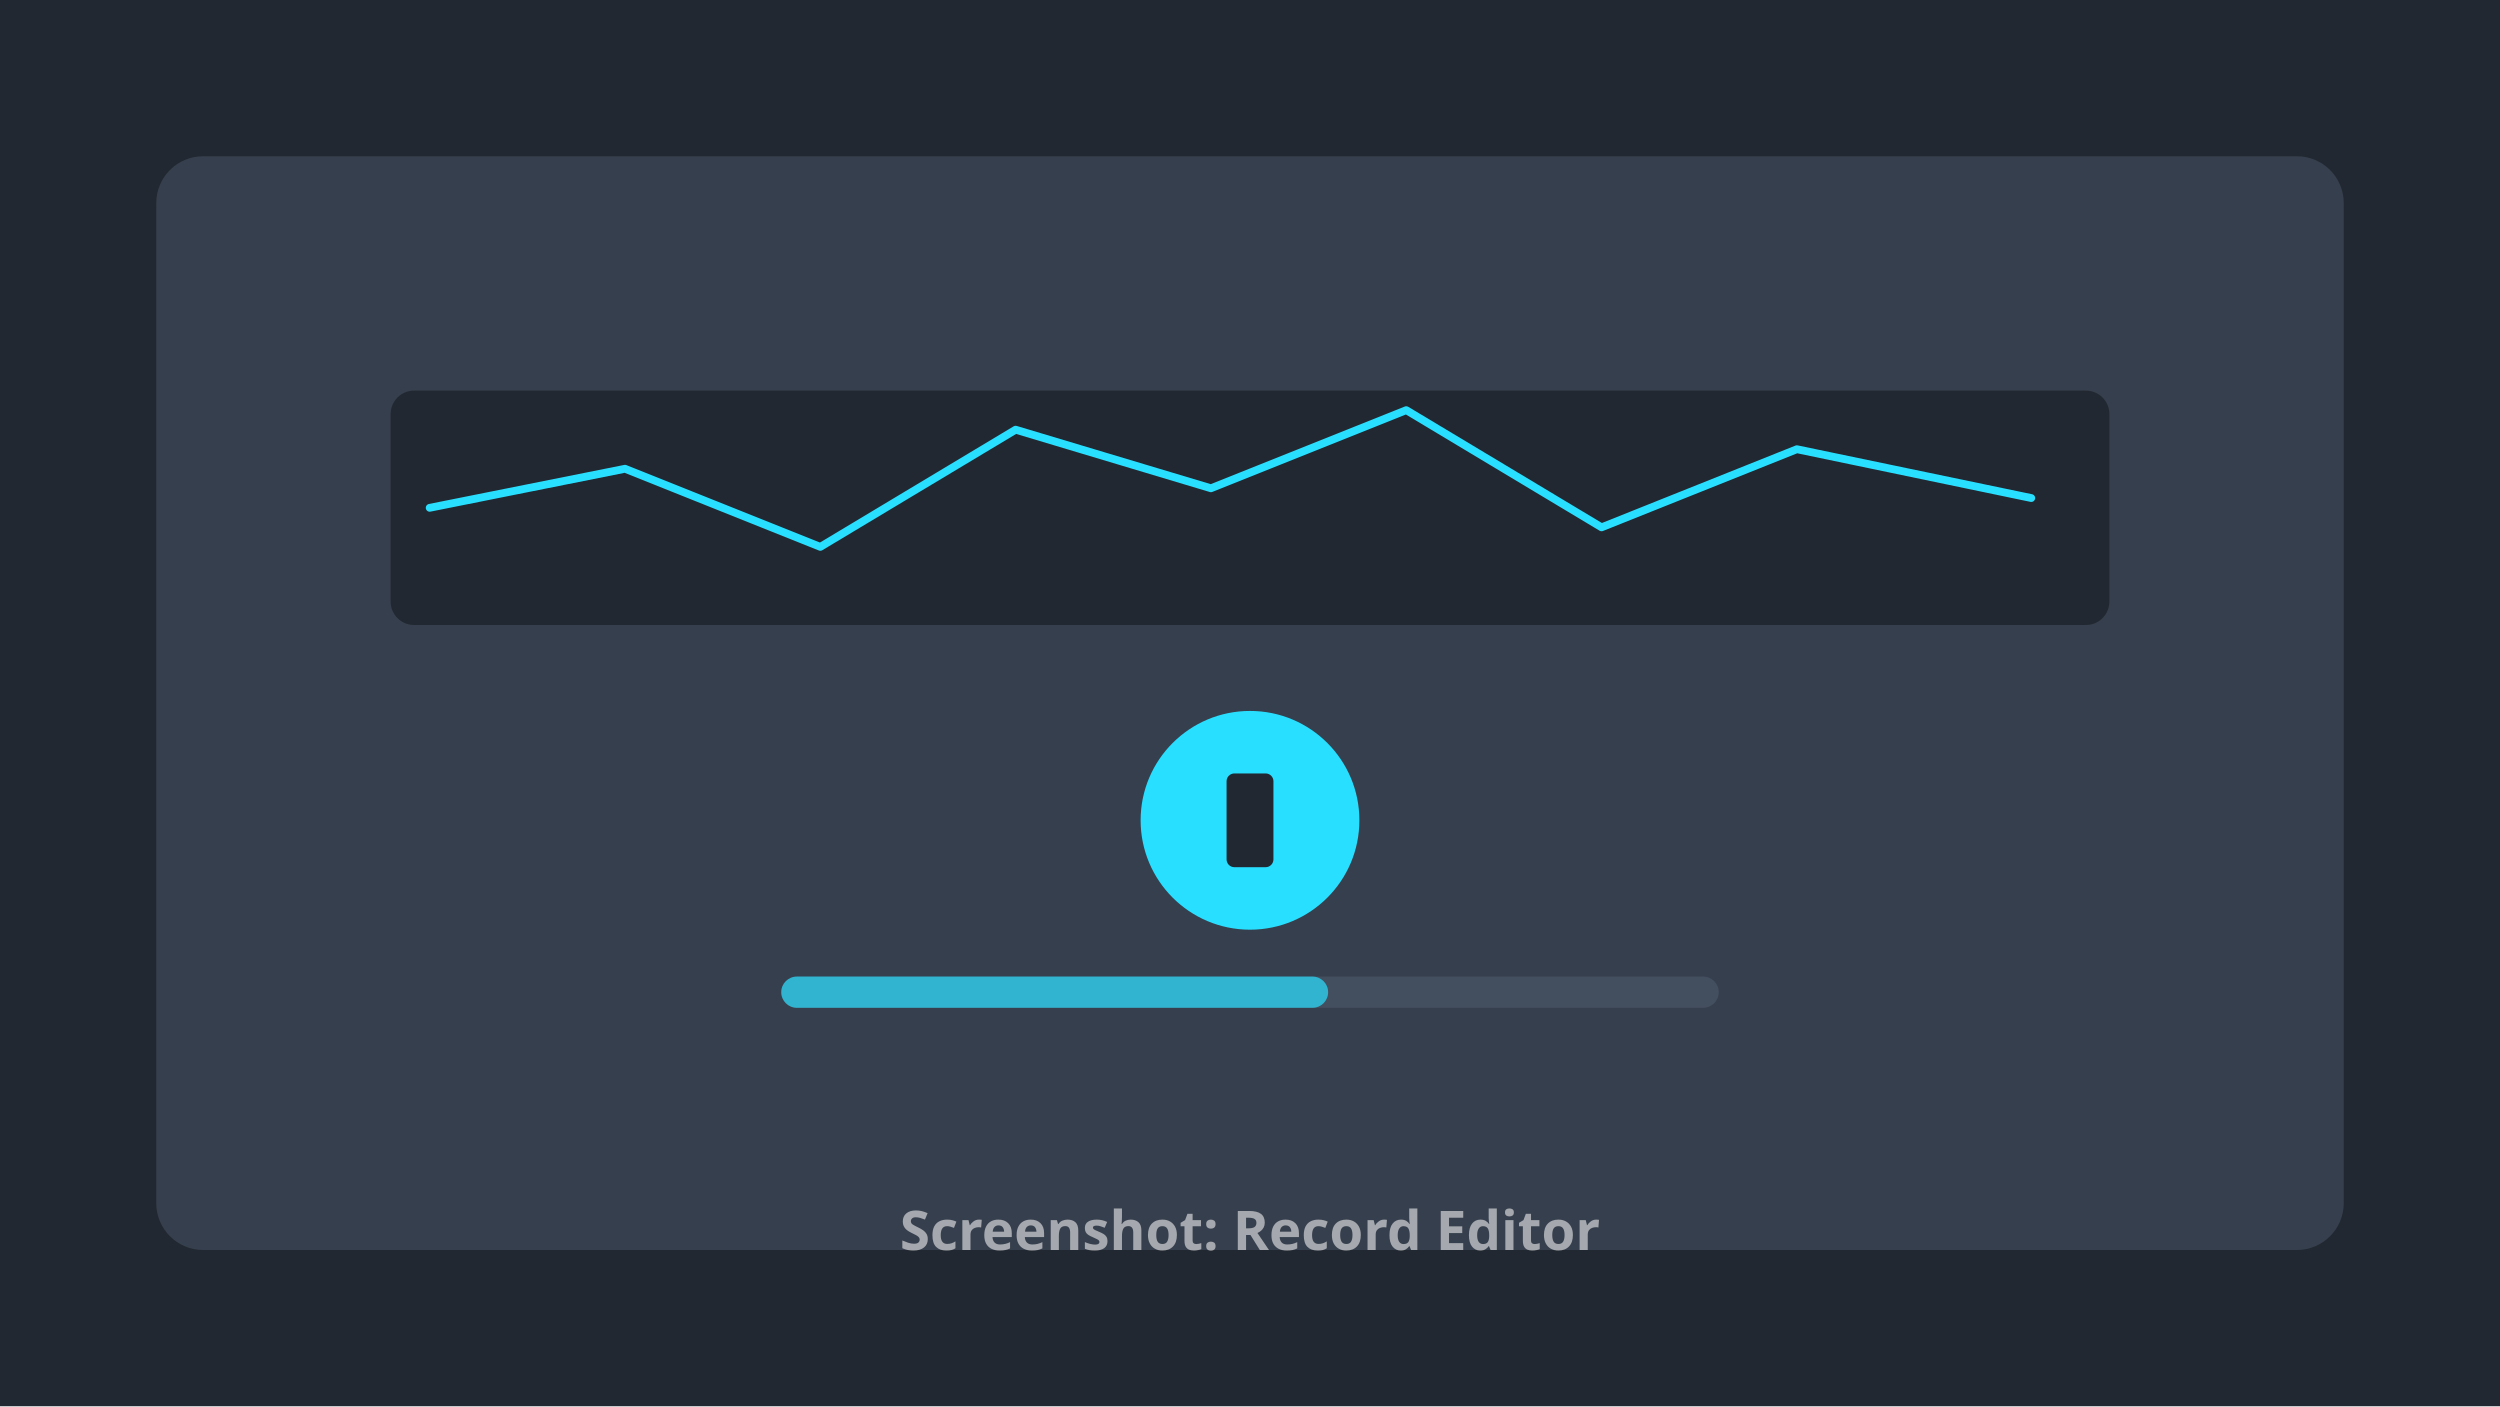
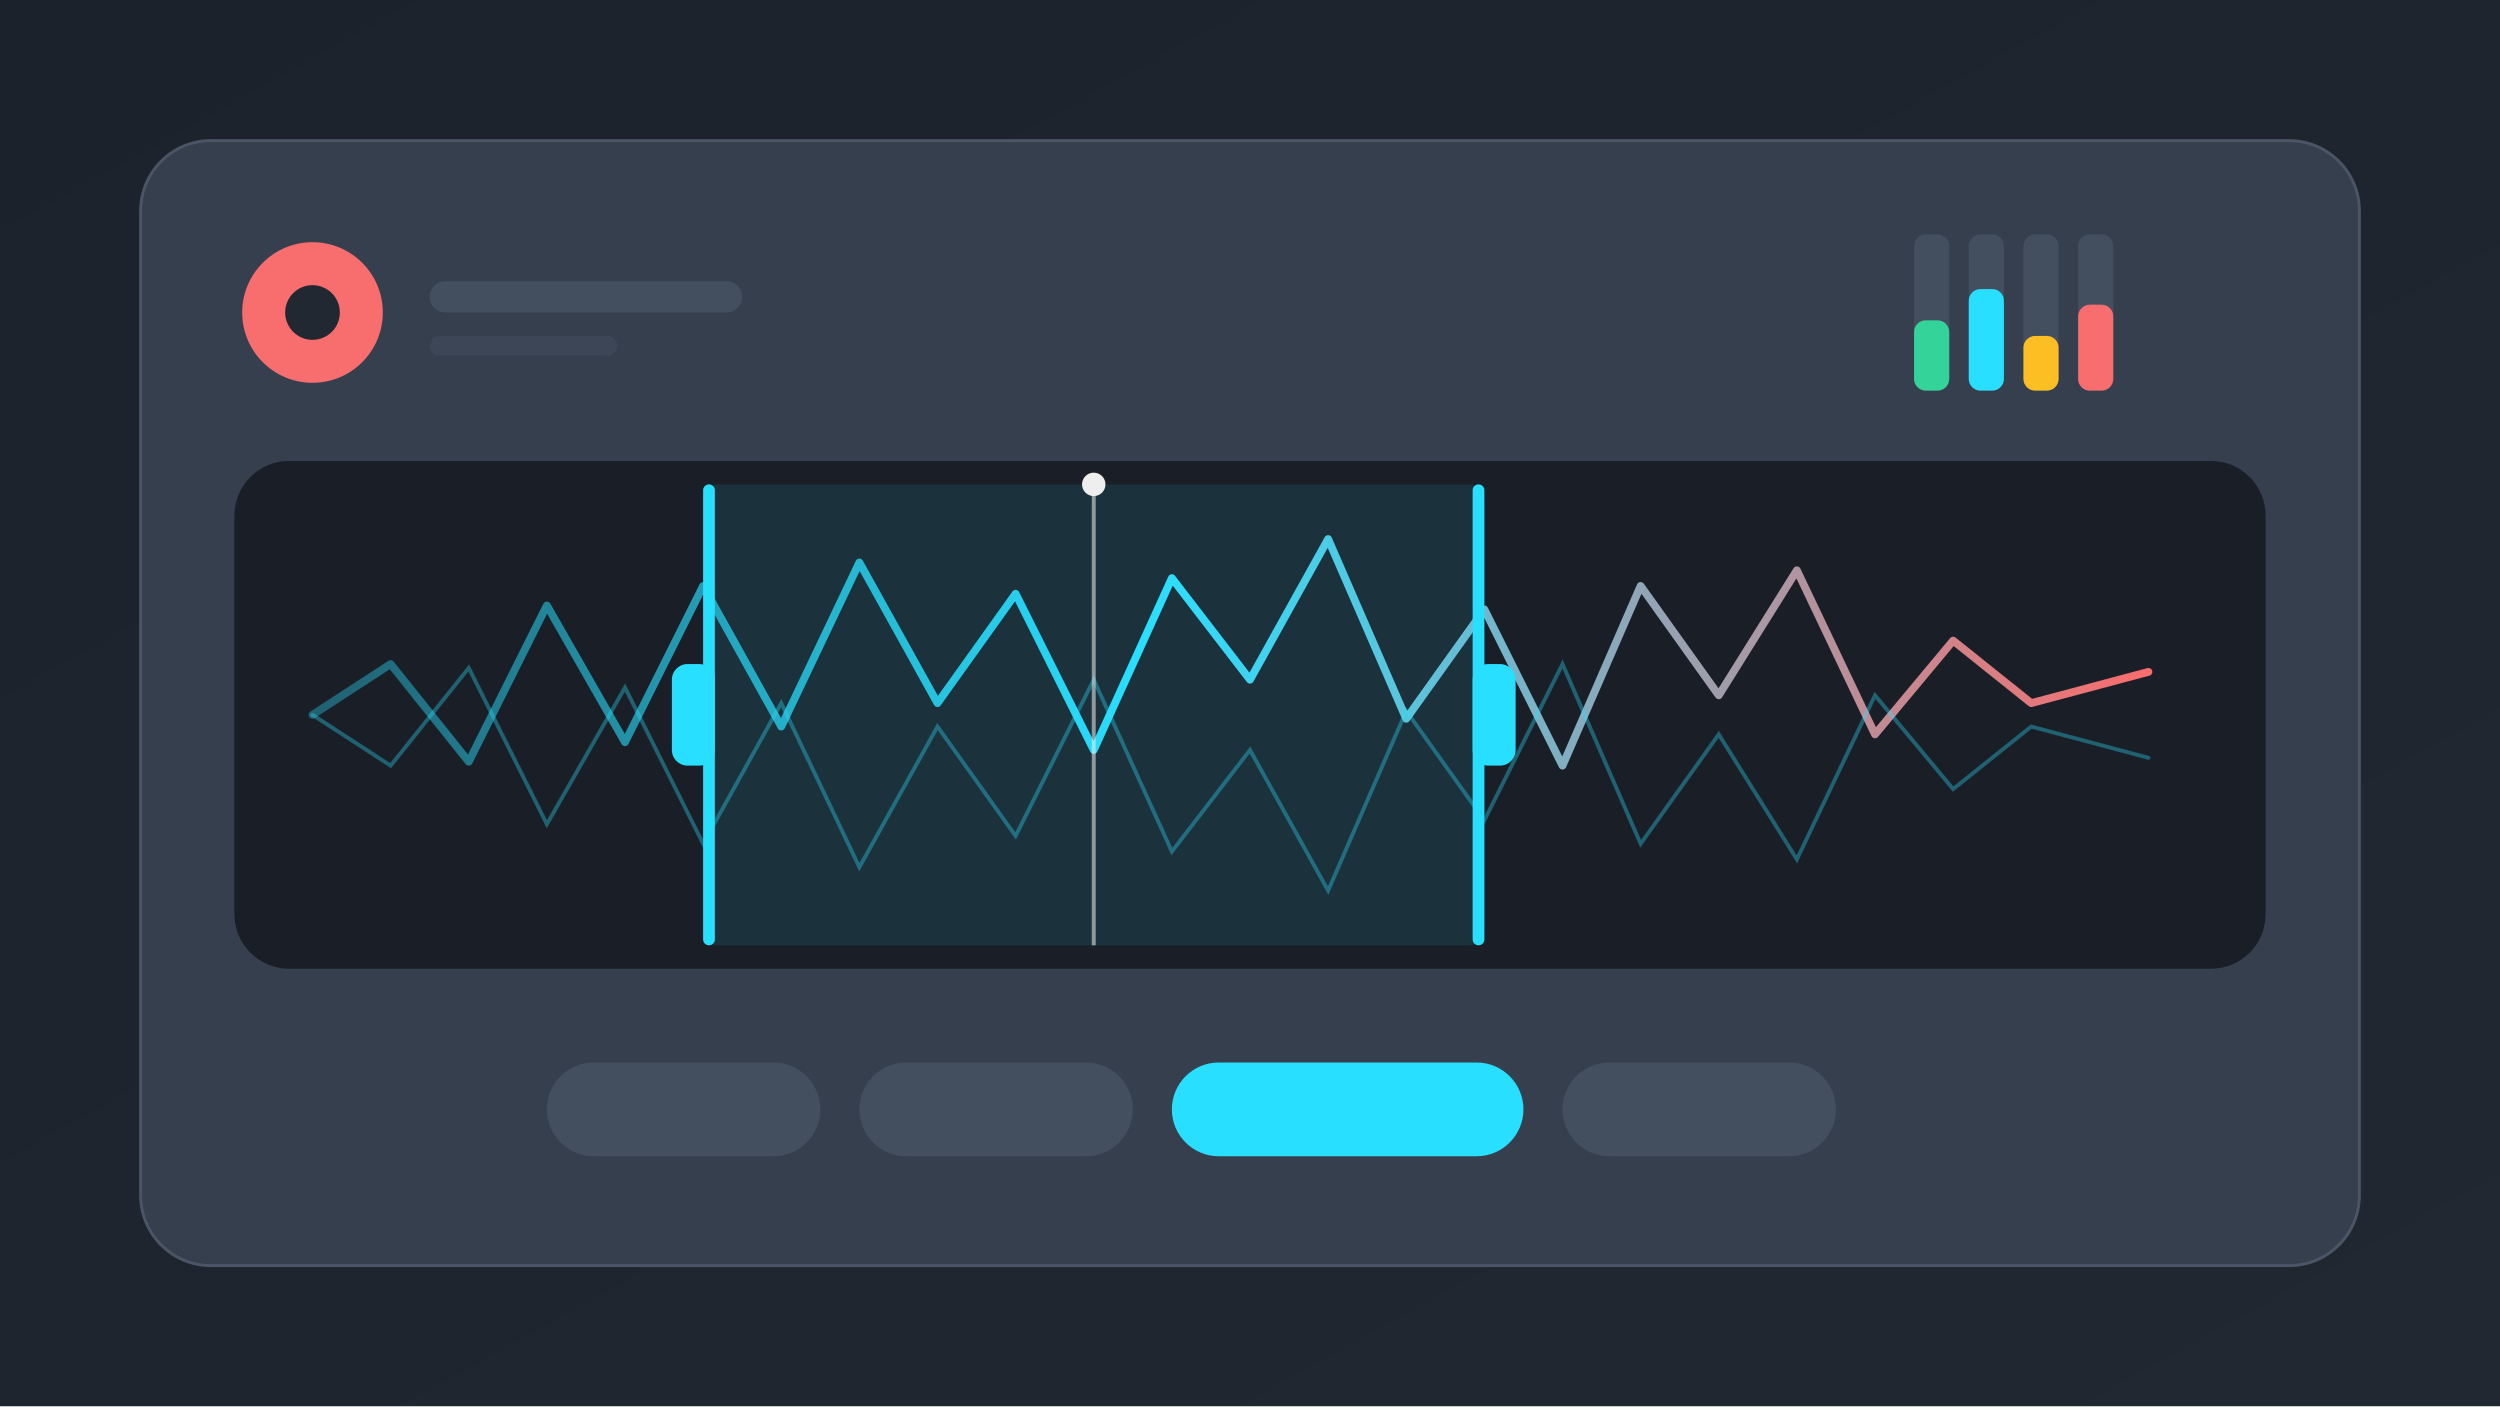
- <svg xmlns="http://www.w3.org/2000/svg" width="1280" height="720" viewBox="0 0 1280 720" role="img">
-   <rect width="1280" height="720" fill="#222831" />
-   <rect x="80" y="80" width="1120" height="560" rx="24" fill="#363f4d" />
-   <rect x="200" y="200" width="880" height="120" rx="12" fill="#222831" />
-   <polyline points="220,260 320,240 420,280 520,220 620,250 720,210 820,270 920,230 1040,255" fill="none" stroke="hsl(189,100%,58%)" stroke-width="4" stroke-linecap="round" stroke-linejoin="round" />
-   <circle cx="640" cy="420" r="56" fill="hsl(189,100%,58%)" />
-   <rect x="628" y="396" width="24" height="48" rx="4" fill="#222831" />
-   <rect x="400" y="500" width="480" height="16" rx="8" fill="#434e5f" />
-   <rect x="400" y="500" width="280" height="16" rx="8" fill="hsl(189,100%,58%)" opacity="0.7" />
-   <text x="640" y="640" text-anchor="middle" font-family="Nunito,sans-serif" font-size="28" font-weight="700" fill="#eee" opacity="0.6">Screenshot: Record Editor</text>
+ <svg xmlns="http://www.w3.org/2000/svg" width="1280" height="720" viewBox="0 0 1280 720" role="img" aria-hidden="true">
+   <defs>
+     <linearGradient id="rc-bg" x1="0" y1="0" x2="1" y2="1">
+       <stop offset="0" stop-color="#1c222b" />
+       <stop offset="1" stop-color="#222831" />
+     </linearGradient>
+     <linearGradient id="rc-wave" x1="0" y1="0" x2="1" y2="0">
+       <stop offset="0" stop-color="hsl(189,100%,58%)" stop-opacity="0.35" />
+       <stop offset="0.45" stop-color="hsl(189,100%,58%)" />
+       <stop offset="1" stop-color="#f86d6d" />
+     </linearGradient>
+     <radialGradient id="rc-glow" cx="50%" cy="55%" r="45%">
+       <stop offset="0" stop-color="hsl(189,100%,58%)" stop-opacity="0.2" />
+       <stop offset="1" stop-color="hsl(189,100%,58%)" stop-opacity="0" />
+     </radialGradient>
+   </defs>
+   <rect width="1280" height="720" fill="url(#rc-bg)" />
+   <ellipse cx="640" cy="400" rx="420" ry="200" fill="url(#rc-glow)" />
+   <rect x="72" y="72" width="1136" height="576" rx="36" fill="#363f4d" />
+   <rect x="72" y="72" width="1136" height="576" rx="36" fill="none" stroke="#4a5566" stroke-width="1.5" />
+   <circle cx="160" cy="160" r="36" fill="#f86d6d" />
+   <circle cx="160" cy="160" r="14" fill="#222831" />
+   <rect x="220" y="144" width="160" height="16" rx="8" fill="#434e5f" />
+   <rect x="220" y="172" width="96" height="10" rx="5" fill="#434e5f" opacity="0.5" />
+   <rect x="980" y="120" width="18" height="80" rx="6" fill="#434e5f" />
+   <rect x="980" y="164" width="18" height="36" rx="6" fill="#34d399" />
+   <rect x="1008" y="120" width="18" height="80" rx="6" fill="#434e5f" />
+   <rect x="1008" y="148" width="18" height="52" rx="6" fill="hsl(189,100%,58%)" />
+   <rect x="1036" y="120" width="18" height="80" rx="6" fill="#434e5f" />
+   <rect x="1036" y="172" width="18" height="28" rx="6" fill="#fbbf24" />
+   <rect x="1064" y="120" width="18" height="80" rx="6" fill="#434e5f" />
+   <rect x="1064" y="156" width="18" height="44" rx="6" fill="#f86d6d" />
+   <rect x="120" y="236" width="1040" height="260" rx="28" fill="#1a1f27" />
+   <polyline fill="none" stroke="url(#rc-wave)" stroke-width="4" stroke-linecap="round" stroke-linejoin="round" points="160,366 200,340 240,390 280,310 320,380 360,300 400,372 440,288 480,360 520,304 560,384 600,296 640,348 680,276 720,368 760,312 800,392 840,300 880,356 920,292 960,376 1000,328 1040,360 1100,344" />
+   <polyline fill="none" stroke="hsl(189,100%,58%)" stroke-width="2" stroke-linecap="round" opacity="0.35" points="160,366 200,392 240,342 280,422 320,352 360,432 400,360 440,444 480,372 520,428 560,348 600,436 640,384 680,456 720,364 760,420 800,340 840,432 880,376 920,440 960,356 1000,404 1040,372 1100,388" />
+   <rect x="360" y="248" width="400" height="236" rx="8" fill="hsl(189,100%,58%)" opacity="0.1" />
+   <rect x="360" y="248" width="6" height="236" rx="3" fill="hsl(189,100%,58%)" />
+   <rect x="754" y="248" width="6" height="236" rx="3" fill="hsl(189,100%,58%)" />
+   <rect x="344" y="340" width="22" height="52" rx="8" fill="hsl(189,100%,58%)" />
+   <rect x="754" y="340" width="22" height="52" rx="8" fill="hsl(189,100%,58%)" />
+   <line x1="560" y1="248" x2="560" y2="484" stroke="#eee" stroke-width="2" opacity="0.55" />
+   <circle cx="560" cy="248" r="6" fill="#eee" />
+   <rect x="280" y="544" width="140" height="48" rx="24" fill="#434e5f" />
+   <rect x="440" y="544" width="140" height="48" rx="24" fill="#434e5f" />
+   <rect x="600" y="544" width="180" height="48" rx="24" fill="hsl(189,100%,58%)" />
+   <rect x="800" y="544" width="140" height="48" rx="24" fill="#434e5f" />
</svg>
